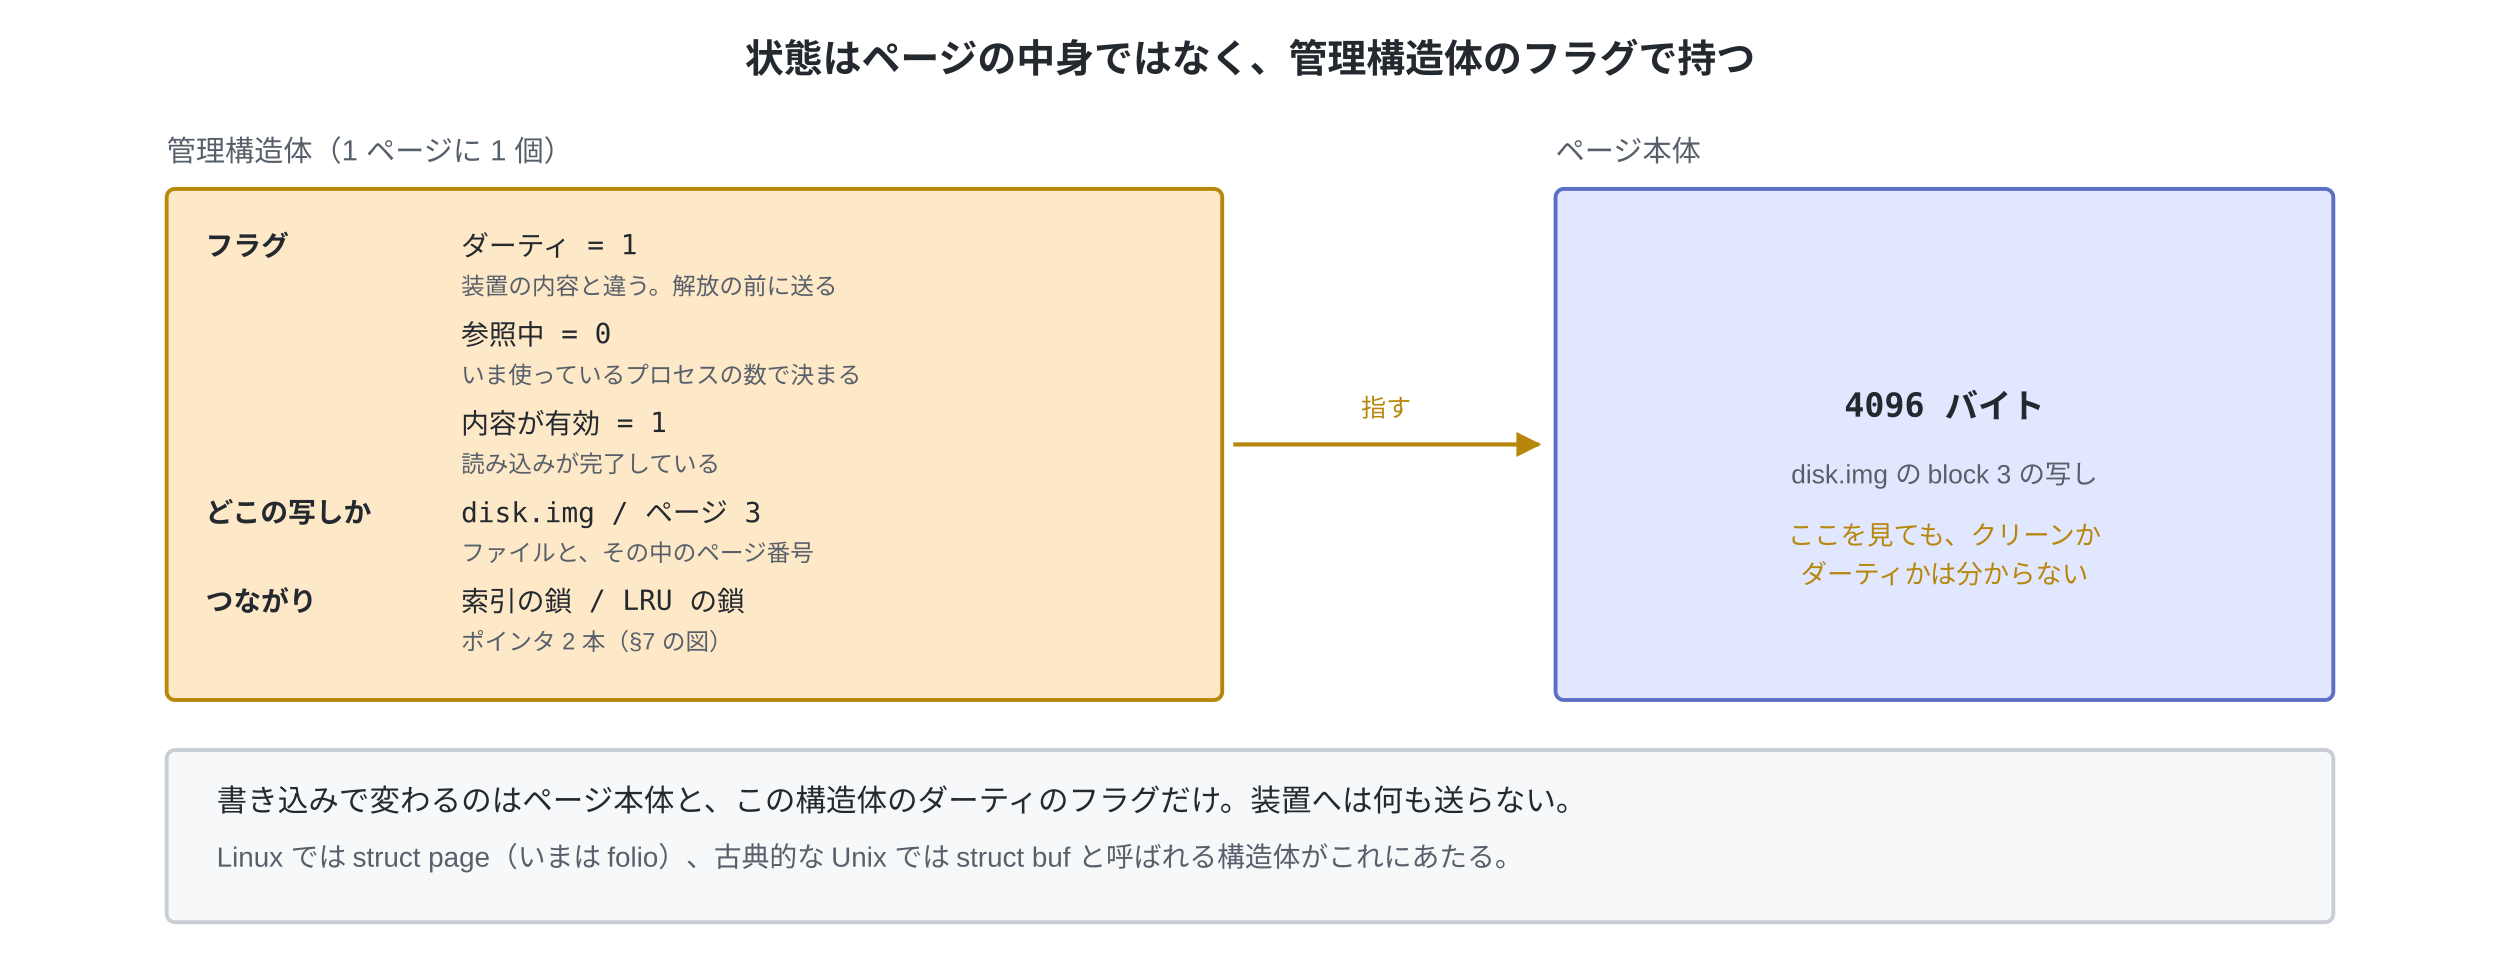
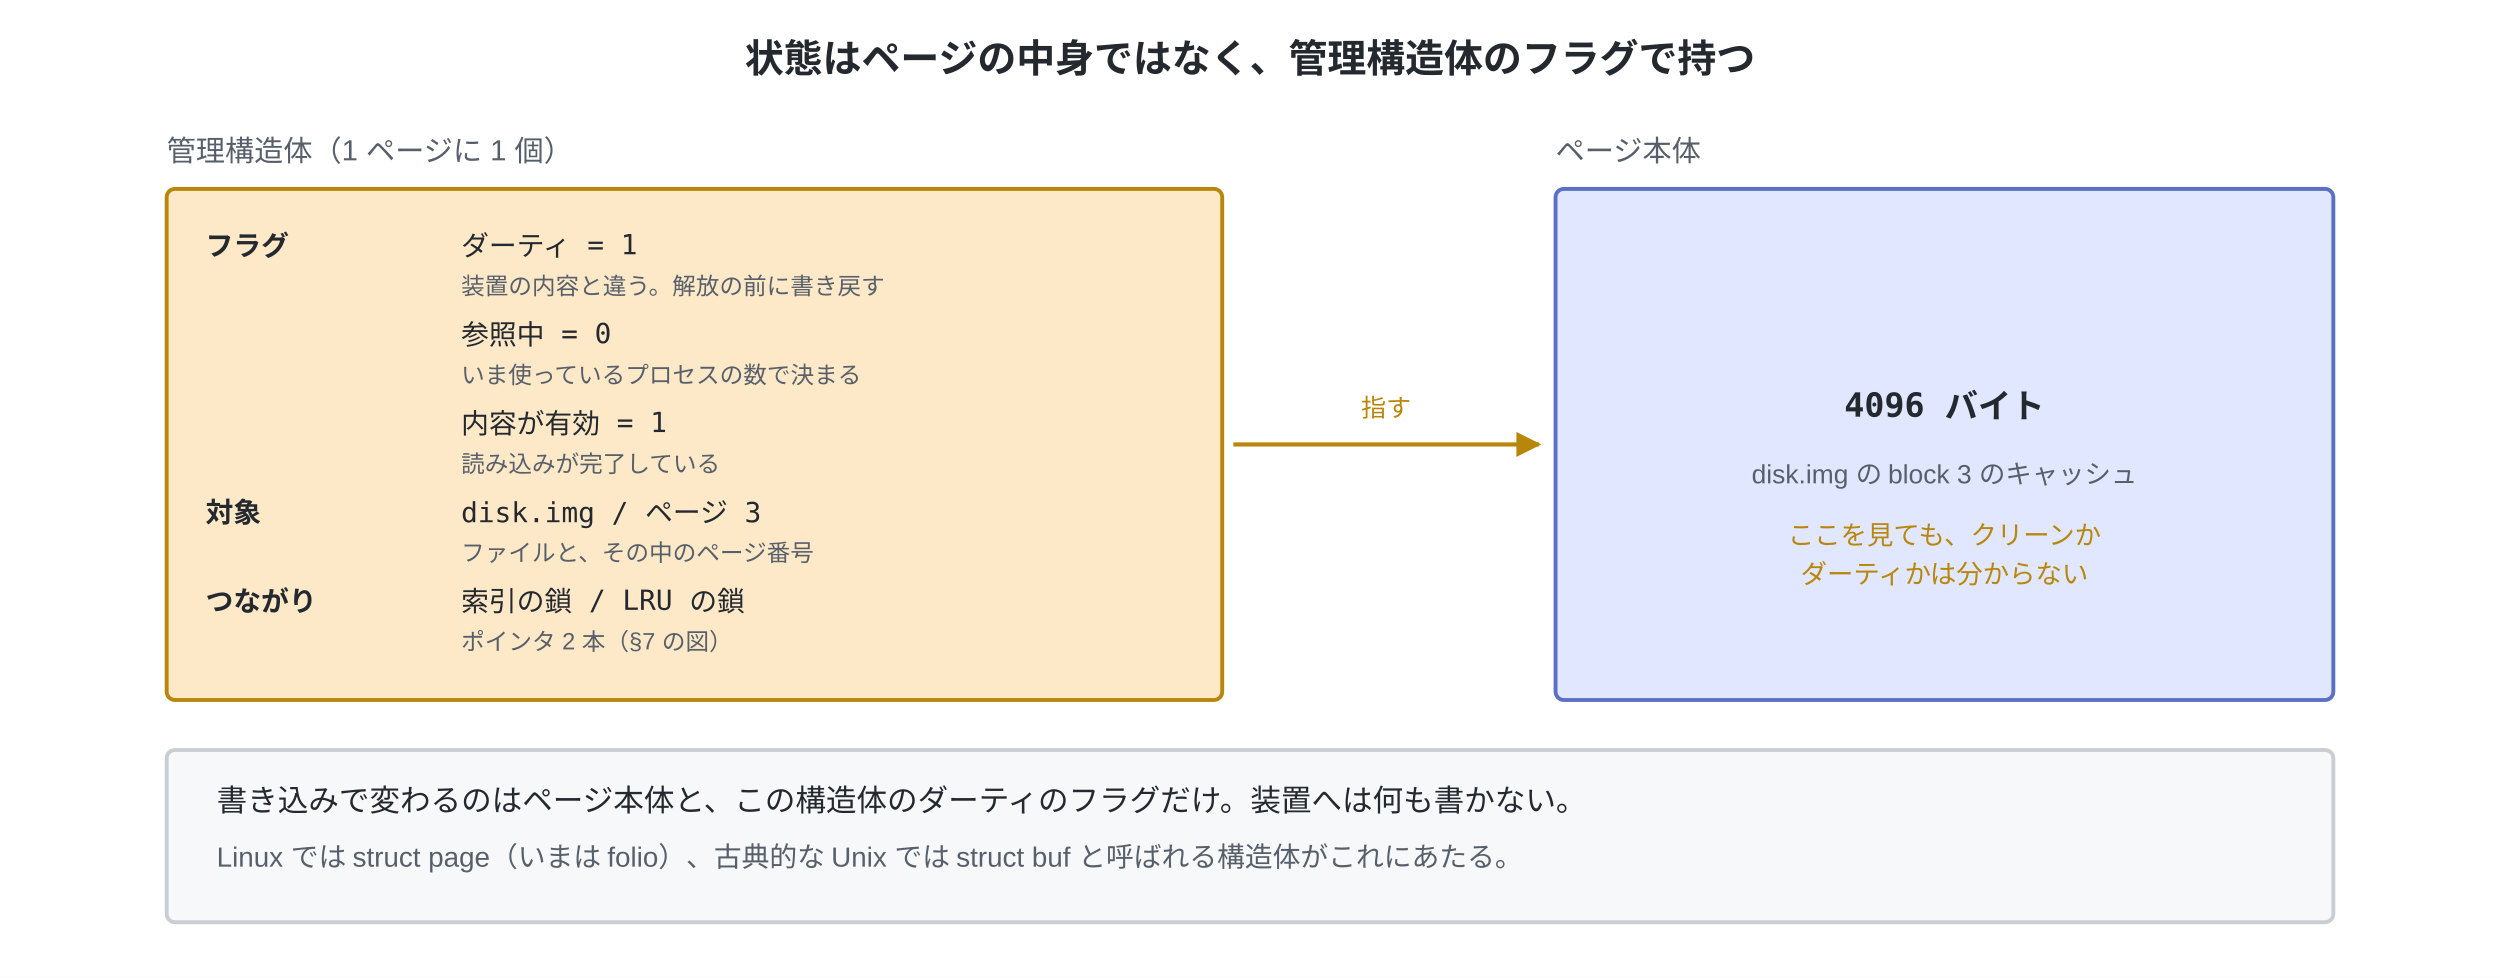
<svg xmlns="http://www.w3.org/2000/svg" width="900" height="352" viewBox="0 0 900 352" role="img" font-family="Helvetica Neue, Arial, Hiragino Sans, Noto Sans JP, sans-serif">
  <rect x="0" y="0" width="900" height="352" fill="#ffffff" />
  <defs>
    <marker id="a" viewBox="0 0 10 10" refX="9" refY="5" markerWidth="6" markerHeight="6" orient="auto-start-reverse">
      <path d="M 0 0 L 10 5 L 0 10 z" fill="#b8860b" />
    </marker>
  </defs>
  <text x="450.0" y="26" font-size="14" fill="#24292f" text-anchor="middle" font-family="Helvetica Neue, Arial, Hiragino Sans, Noto Sans JP, sans-serif" font-weight="bold">状態はページの中身ではなく、管理構造体のフラグで持つ</text>
  <text x="60" y="58" font-size="10.5" fill="#57606a" text-anchor="start" font-family="Helvetica Neue, Arial, Hiragino Sans, Noto Sans JP, sans-serif" font-weight="normal">管理構造体（1 ページに 1 個）</text>
  <rect x="60" y="68" width="380" height="184" rx="3" fill="#fde8c8" stroke="#b8860b" stroke-width="1.4" />
  <text x="74" y="92" font-size="10" fill="#24292f" text-anchor="start" font-family="Helvetica Neue, Arial, Hiragino Sans, Noto Sans JP, sans-serif" font-weight="bold">フラグ</text>
  <text x="166" y="92" font-size="10" fill="#24292f" text-anchor="start" font-family="SFMono-Regular, Menlo, Consolas, monospace" font-weight="normal">ダーティ = 1</text>
-   <text x="166" y="106" font-size="8.5" fill="#57606a" text-anchor="start" font-family="Helvetica Neue, Arial, Hiragino Sans, Noto Sans JP, sans-serif" font-weight="normal">装置の内容と違う。解放の前に送る</text>
+   <text x="166" y="106" font-size="8.5" fill="#57606a" text-anchor="start" font-family="Helvetica Neue, Arial, Hiragino Sans, Noto Sans JP, sans-serif" font-weight="normal">装置の内容と違う。解放の前に書き戻す</text>
  <text x="166" y="124" font-size="10" fill="#24292f" text-anchor="start" font-family="SFMono-Regular, Menlo, Consolas, monospace" font-weight="normal">参照中 = 0</text>
  <text x="166" y="138" font-size="8.5" fill="#57606a" text-anchor="start" font-family="Helvetica Neue, Arial, Hiragino Sans, Noto Sans JP, sans-serif" font-weight="normal">いま使っているプロセスの数で決まる</text>
  <text x="166" y="156" font-size="10" fill="#24292f" text-anchor="start" font-family="SFMono-Regular, Menlo, Consolas, monospace" font-weight="normal">内容が有効 = 1</text>
  <text x="166" y="170" font-size="8.5" fill="#57606a" text-anchor="start" font-family="Helvetica Neue, Arial, Hiragino Sans, Noto Sans JP, sans-serif" font-weight="normal">読み込みが完了している</text>
-   <text x="74" y="188" font-size="10" fill="#24292f" text-anchor="start" font-family="Helvetica Neue, Arial, Hiragino Sans, Noto Sans JP, sans-serif" font-weight="bold">どこの写しか</text>
+   <text x="74" y="188" font-size="10" fill="#24292f" text-anchor="start" font-family="Helvetica Neue, Arial, Hiragino Sans, Noto Sans JP, sans-serif" font-weight="bold">対象</text>
  <text x="166" y="188" font-size="10" fill="#24292f" text-anchor="start" font-family="SFMono-Regular, Menlo, Consolas, monospace" font-weight="normal">disk.img / ページ 3</text>
  <text x="166" y="202" font-size="8.5" fill="#57606a" text-anchor="start" font-family="Helvetica Neue, Arial, Hiragino Sans, Noto Sans JP, sans-serif" font-weight="normal">ファイルと、その中のページ番号</text>
  <text x="74" y="220" font-size="10" fill="#24292f" text-anchor="start" font-family="Helvetica Neue, Arial, Hiragino Sans, Noto Sans JP, sans-serif" font-weight="bold">つながり</text>
  <text x="166" y="220" font-size="10" fill="#24292f" text-anchor="start" font-family="SFMono-Regular, Menlo, Consolas, monospace" font-weight="normal">索引の鎖 / LRU の鎖</text>
  <text x="166" y="234" font-size="8.5" fill="#57606a" text-anchor="start" font-family="Helvetica Neue, Arial, Hiragino Sans, Noto Sans JP, sans-serif" font-weight="normal">ポインタ 2 本（§7 の図）</text>
  <text x="560" y="58" font-size="10.5" fill="#57606a" text-anchor="start" font-family="Helvetica Neue, Arial, Hiragino Sans, Noto Sans JP, sans-serif" font-weight="normal">ページ本体</text>
  <rect x="560" y="68" width="280" height="184" rx="3" fill="#e0e7ff" stroke="#5b6fc4" stroke-width="1.4" />
  <text x="700" y="150" font-size="12" fill="#24292f" text-anchor="middle" font-family="SFMono-Regular, Menlo, Consolas, monospace" font-weight="bold">4096 バイト</text>
-   <text x="700" y="174" font-size="9.5" fill="#57606a" text-anchor="middle" font-family="Helvetica Neue, Arial, Hiragino Sans, Noto Sans JP, sans-serif" font-weight="normal">disk.img の block 3 の写し</text>
+   <text x="700" y="174" font-size="9.5" fill="#57606a" text-anchor="middle" font-family="Helvetica Neue, Arial, Hiragino Sans, Noto Sans JP, sans-serif" font-weight="normal">disk.img の block 3 のキャッシュ</text>
  <text x="700" y="196" font-size="9.5" fill="#b8860b" text-anchor="middle" font-family="Helvetica Neue, Arial, Hiragino Sans, Noto Sans JP, sans-serif" font-weight="normal">ここを見ても、クリーンか</text>
  <text x="700" y="210" font-size="9.5" fill="#b8860b" text-anchor="middle" font-family="Helvetica Neue, Arial, Hiragino Sans, Noto Sans JP, sans-serif" font-weight="normal">ダーティかは分からない</text>
  <path d="M 444 160 L 554 160" stroke="#b8860b" stroke-width="1.5" fill="none" marker-end="url(#a)" />
  <text x="499" y="150" font-size="9" fill="#b8860b" text-anchor="middle" font-family="Helvetica Neue, Arial, Hiragino Sans, Noto Sans JP, sans-serif" font-weight="normal">指す</text>
  <rect x="60" y="270" width="780" height="62" rx="3" fill="#f6f8fa" stroke="#c9ced4" stroke-width="1.4" />
-   <text x="78" y="292" font-size="11" fill="#24292f" text-anchor="start" font-family="Helvetica Neue, Arial, Hiragino Sans, Noto Sans JP, sans-serif" font-weight="normal">書き込みで変わるのはページ本体と、この構造体のダーティのフラグだけ。装置へは何も送らない。</text>
+   <text x="78" y="292" font-size="11" fill="#24292f" text-anchor="start" font-family="Helvetica Neue, Arial, Hiragino Sans, Noto Sans JP, sans-serif" font-weight="normal">書き込みで変わるのはページ本体と、この構造体のダーティのフラグだけ。装置へは何も書かない。</text>
  <text x="78" y="312" font-size="10" fill="#57606a" text-anchor="start" font-family="Helvetica Neue, Arial, Hiragino Sans, Noto Sans JP, sans-serif" font-weight="normal">Linux では struct page（いまは folio）、古典的な Unix では struct buf と呼ばれる構造体がこれにあたる。</text>
</svg>
